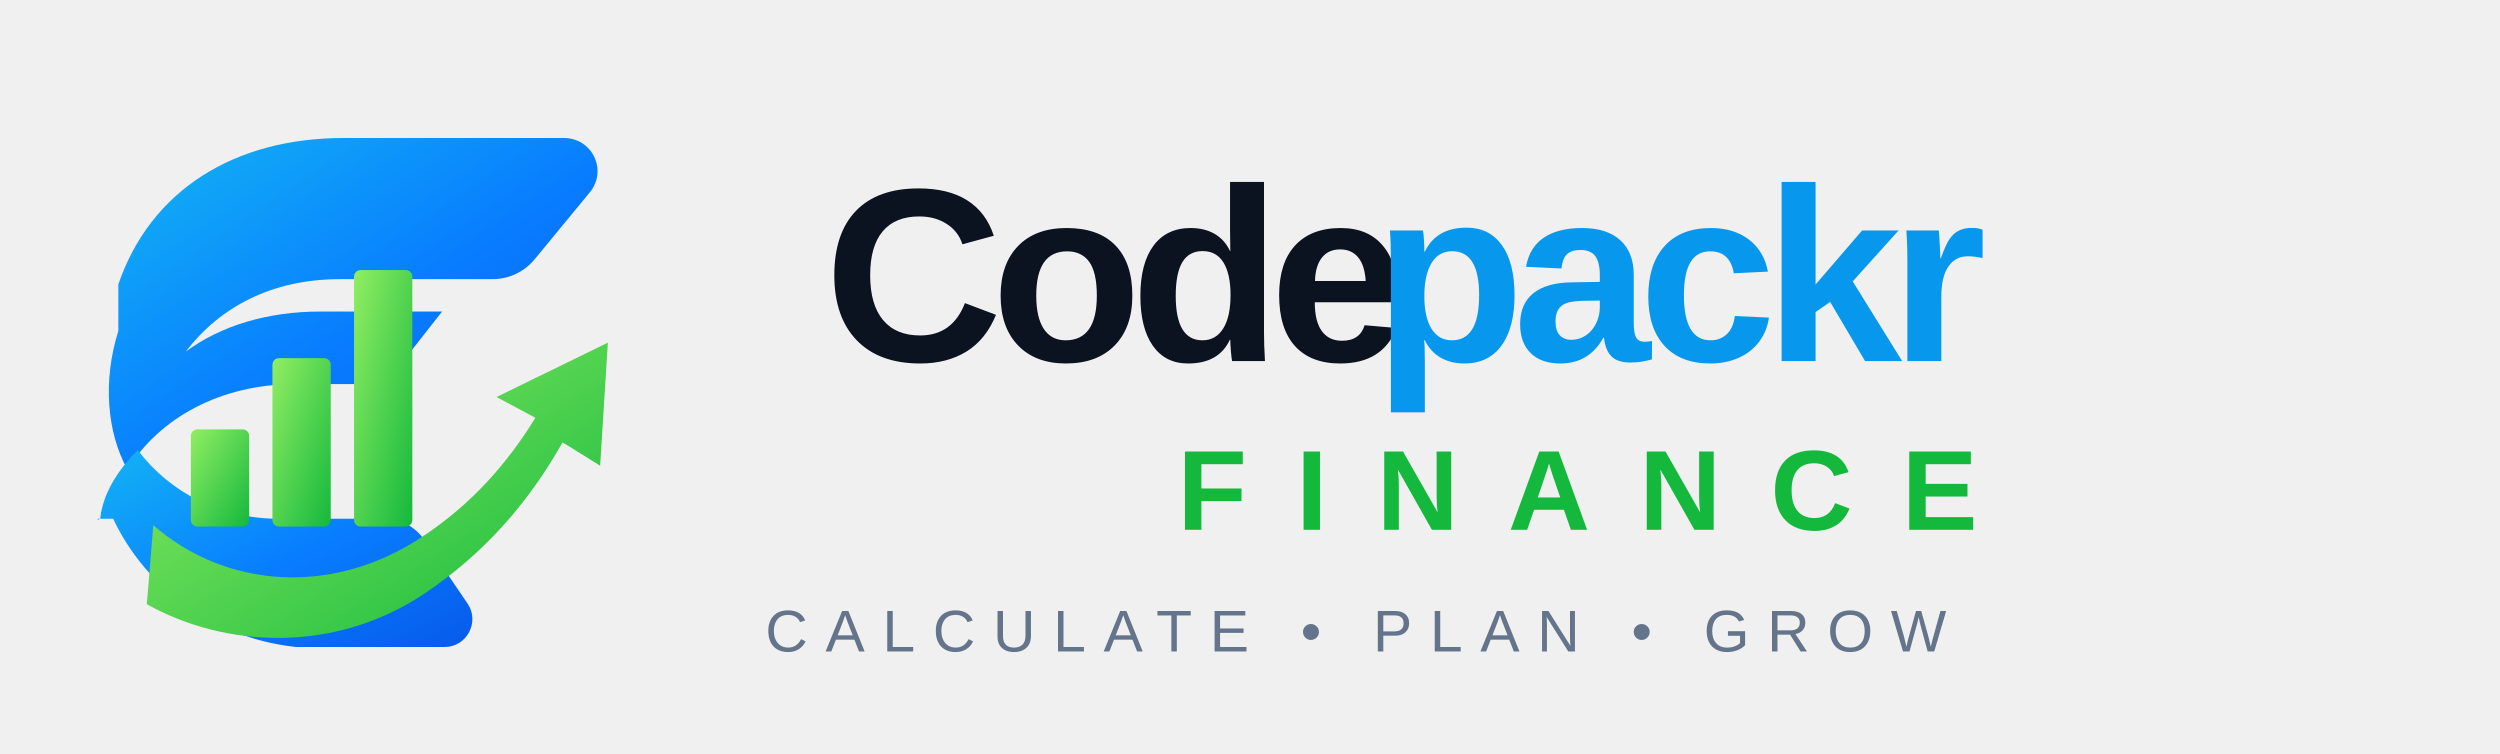
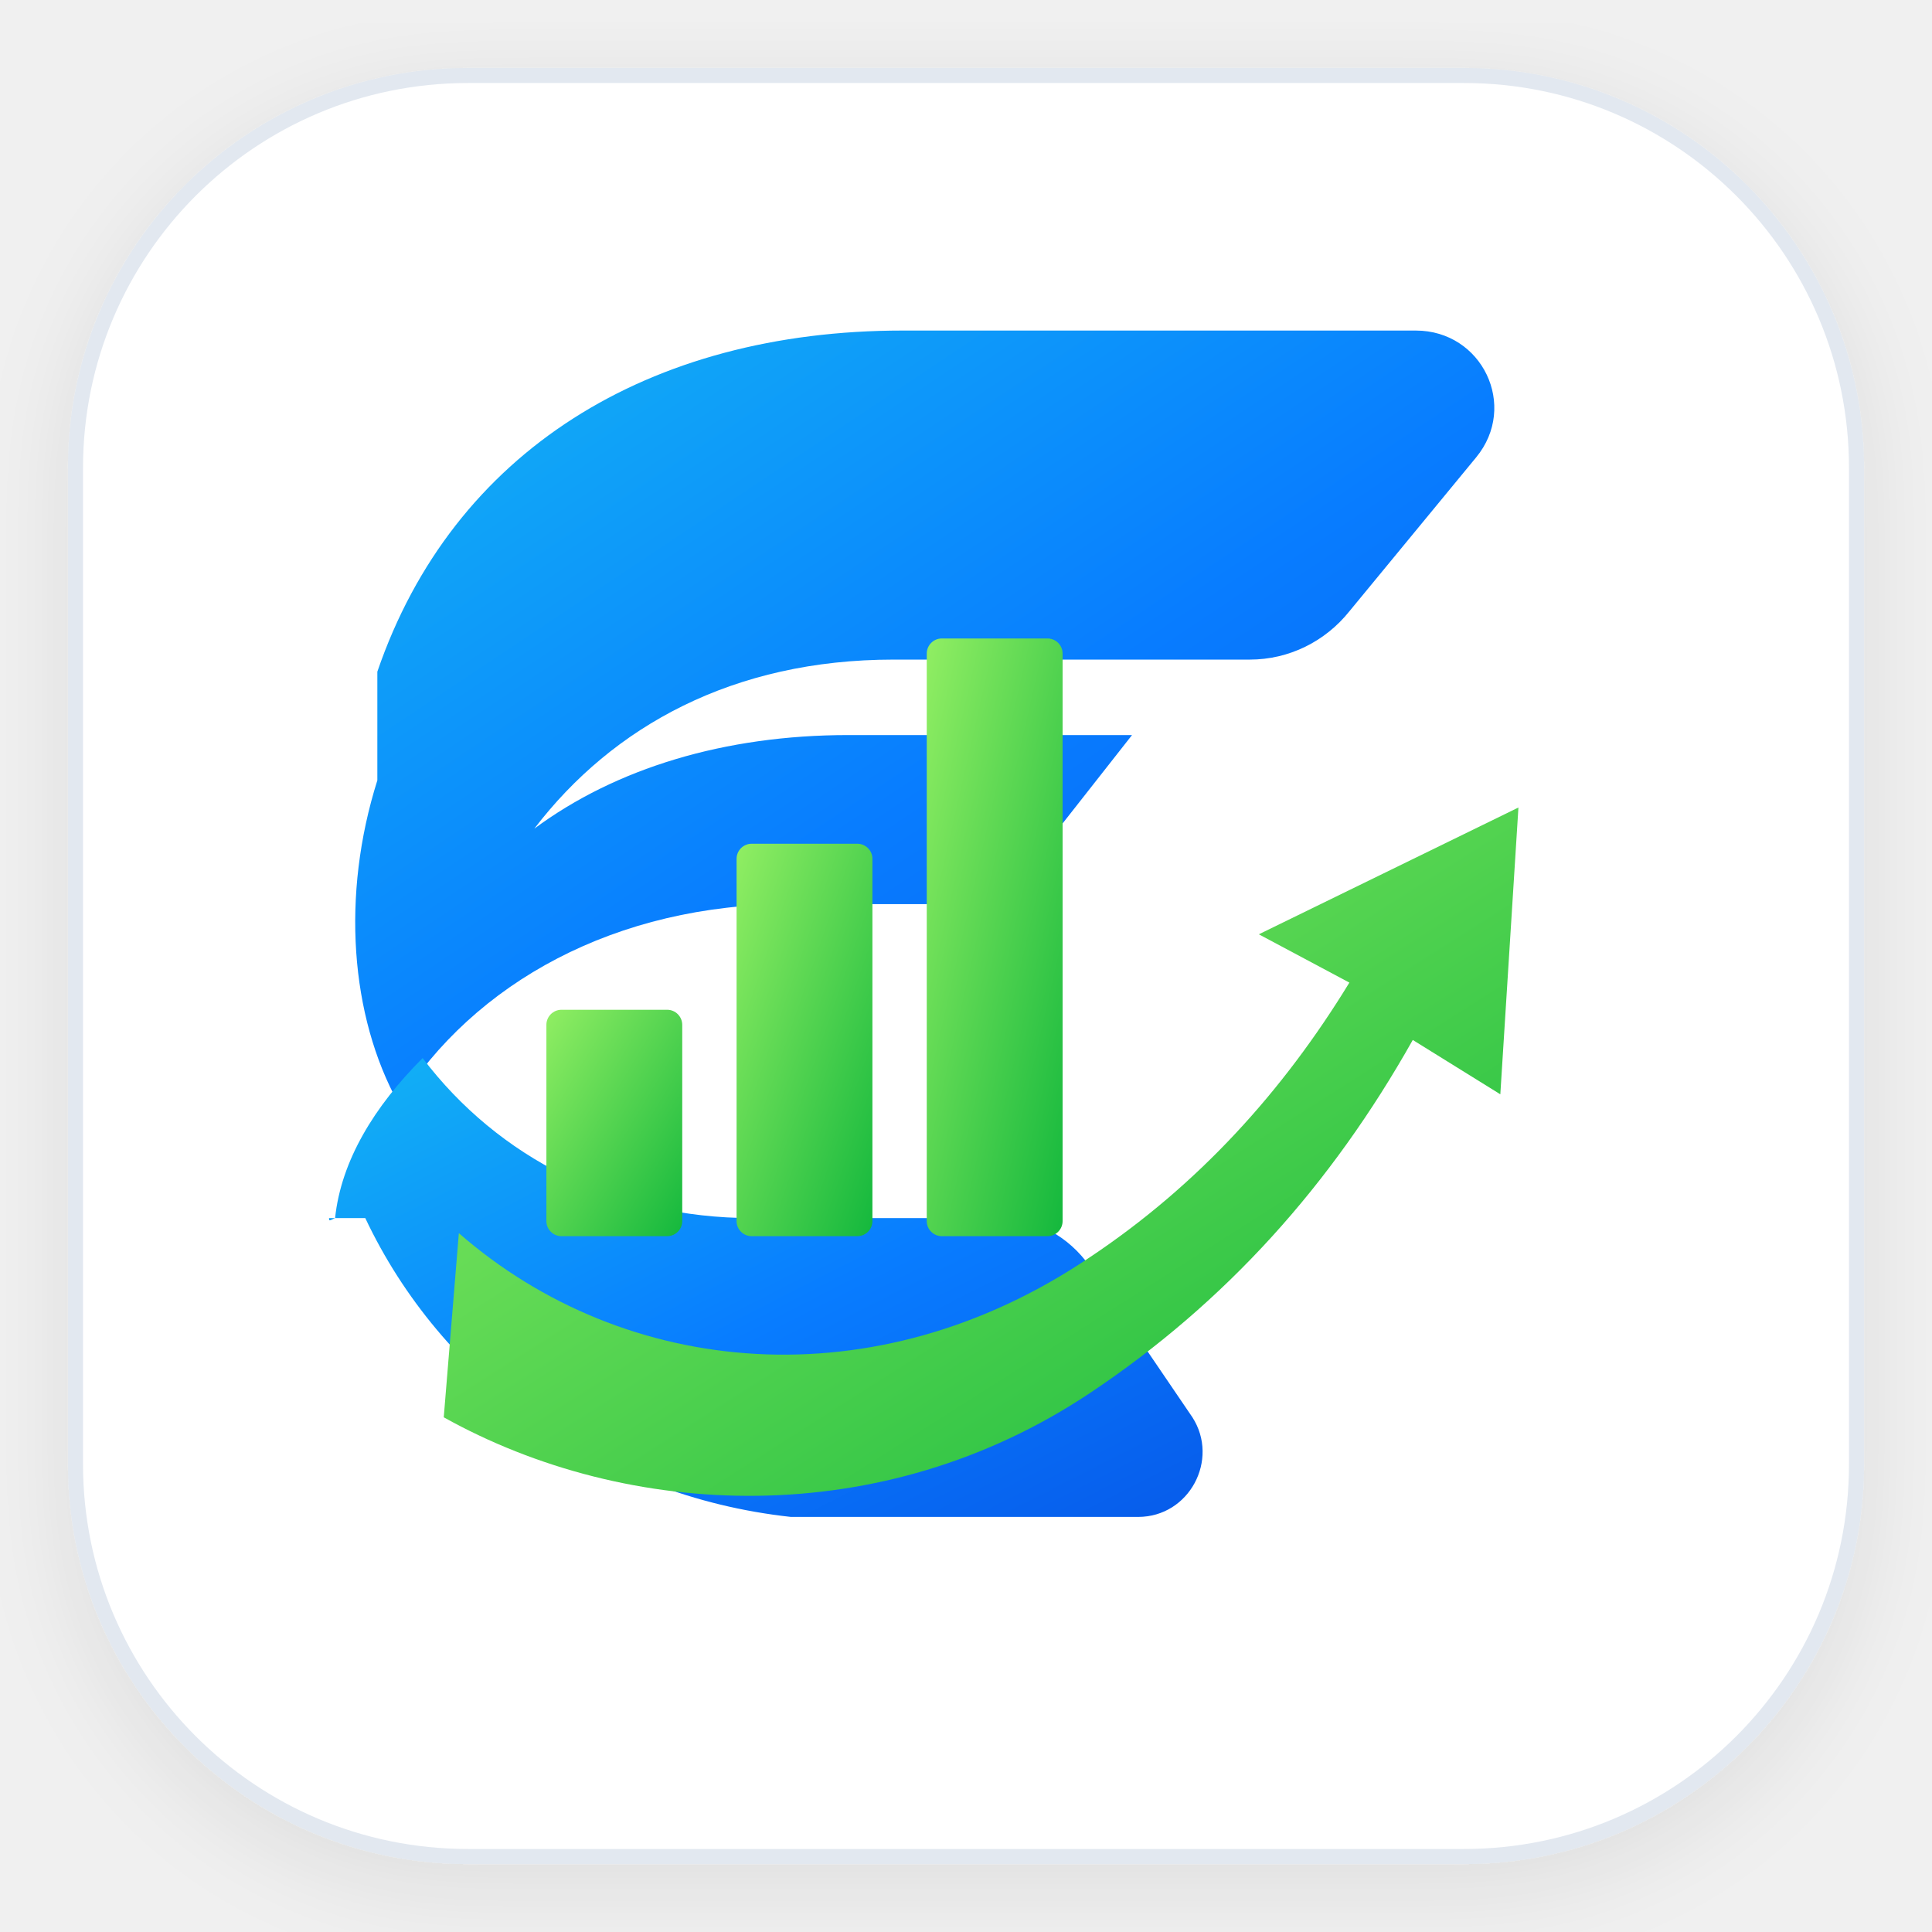
- <svg xmlns="http://www.w3.org/2000/svg" viewBox="0 0 1274 384" role="img" aria-labelledby="title desc">
+ <svg xmlns="http://www.w3.org/2000/svg" viewBox="0 0 512 512" role="img" aria-labelledby="title desc">
  <defs>
    <linearGradient id="blue" x1="0" y1="0" x2="1" y2="1">
      <stop offset="0" stop-color="#13B5F4" />
      <stop offset=".55" stop-color="#087CFF" />
      <stop offset="1" stop-color="#075BEA" />
    </linearGradient>
    <linearGradient id="green" x1="0" y1="0" x2="1" y2="1">
      <stop offset="0" stop-color="#91EE63" />
      <stop offset="1" stop-color="#14B83D" />
    </linearGradient>
+     <filter id="card-shadow" x="-10%" y="-10%" width="120%" height="120%">
+       <feDropShadow dx="0" dy="6" stdDeviation="12" flood-color="#0F172A" flood-opacity="0.08" />
+     </filter>
  </defs>
-   <g transform="translate(24 36) scale(.66)">
+   <rect x="20" y="20" width="472" height="472" rx="104" fill="#FFFFFF" stroke="#E2E8F0" stroke-width="4" filter="url(#card-shadow)" />
+   <g transform="translate(56 46) scale(0.80)">
    <path fill="url(#blue)" d="M55 165C80 92 145 52 229 52h170c22 0 34 25 20 42l-42 51c-8 10-20 16-33 16H226c-53 0-93 22-119 56 27-20 63-31 104-31h94l-44 56H192c-58 0-105 26-130 66-16-29-19-69-7-107Z" />
    <path fill="url(#blue)" d="M51 346c25 53 77 92 141 99h115c17 0 27-19 18-33l-34-50c-7-10-18-16-30-16h-82c-45 0-84-20-109-53-16 16-27 34-29 53-2 1-2 1-2 0-3 0-5 0-8 0Z" />
    <path fill="url(#green)" d="M82 351c55 48 138 56 209 8 36-24 64-55 86-91l-30-16 86-42-6 95-29-18c-27 48-62 87-107 117-69 46-153 42-214 8l5-61Z" />
    <rect x="111" y="277" width="45" height="75" rx="5" fill="url(#green)" />
    <rect x="174" y="222" width="45" height="130" rx="5" fill="url(#green)" />
    <rect x="237" y="154" width="45" height="198" rx="5" fill="url(#green)" />
  </g>
-   <g font-family="Arial, Helvetica, sans-serif" font-weight="800">
-     <text x="420" y="184" font-size="126" fill="#0B1220" letter-spacing="-6">Code</text>
-     <text x="700" y="184" font-size="126" fill="#0797ED" letter-spacing="-6">packr</text>
-   </g>
-   <text x="600" y="270" font-family="Arial, Helvetica, sans-serif" font-size="58" font-weight="700" letter-spacing="25" fill="#14B83D">FINANCE</text>
-   <text x="390" y="332" font-family="Arial, Helvetica, sans-serif" font-size="30" font-weight="500" letter-spacing="9" fill="#64748B">CALCULATE  •  PLAN  •  GROW</text>
</svg>
